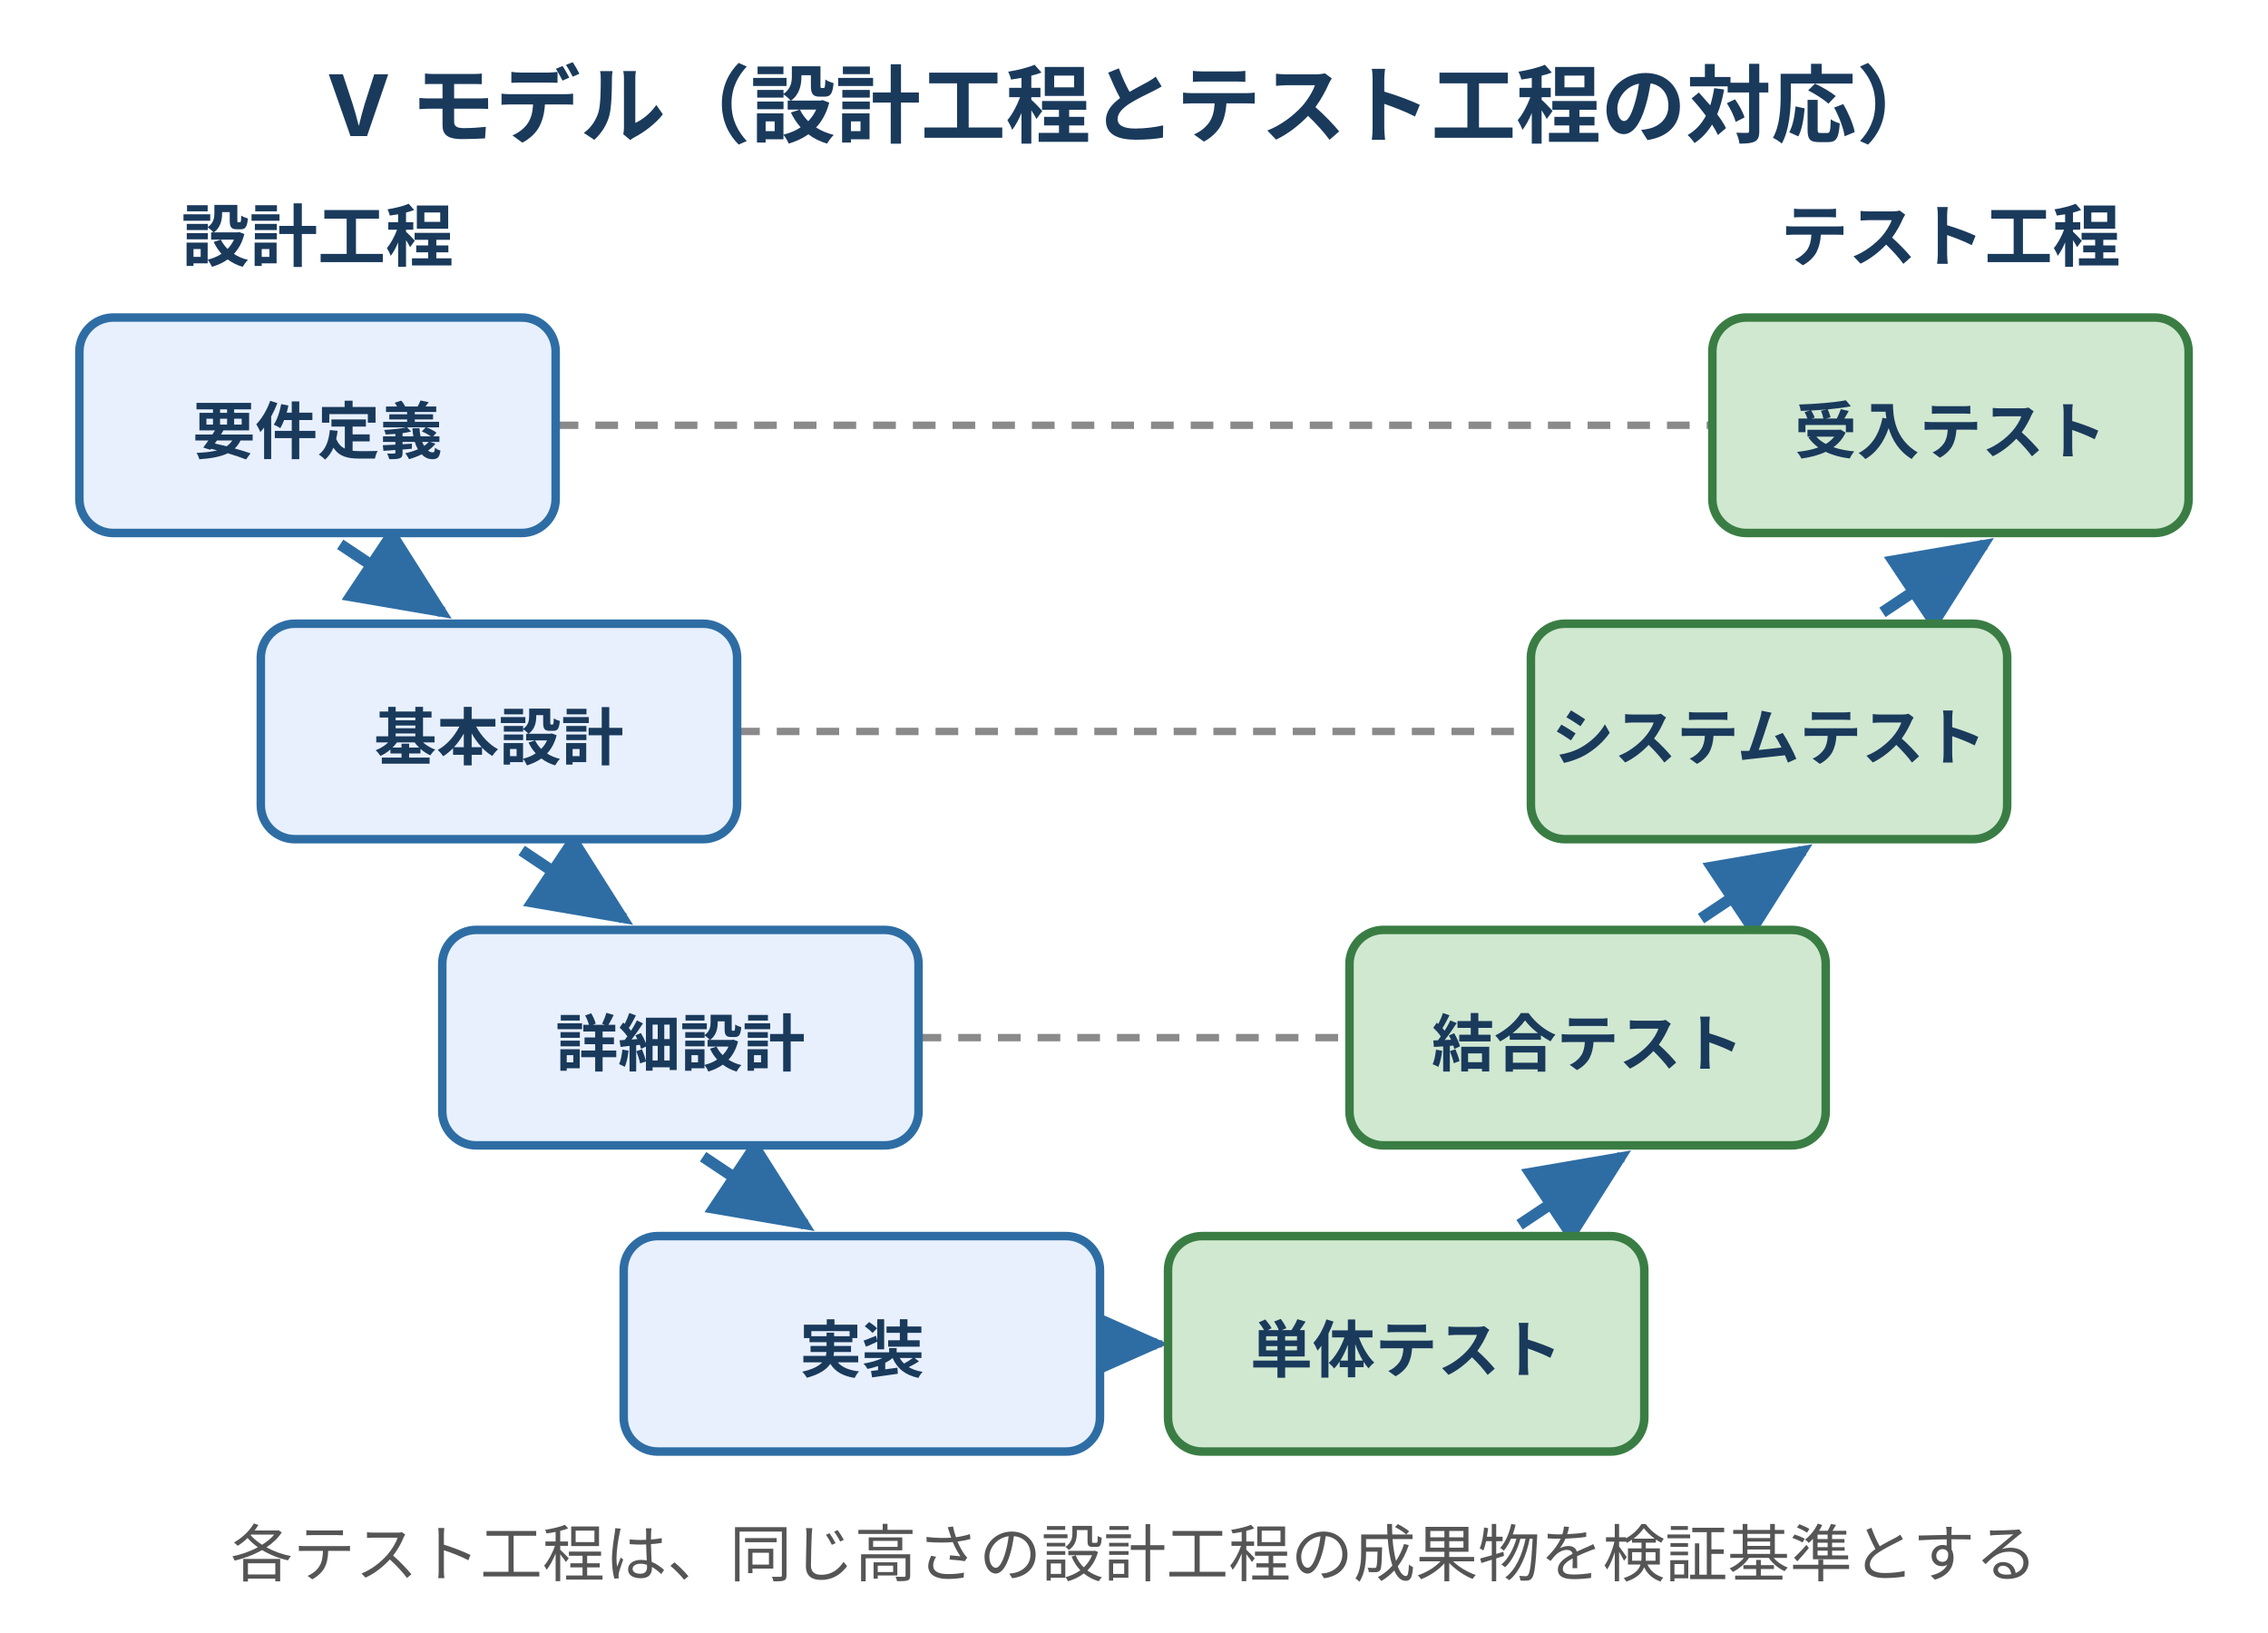
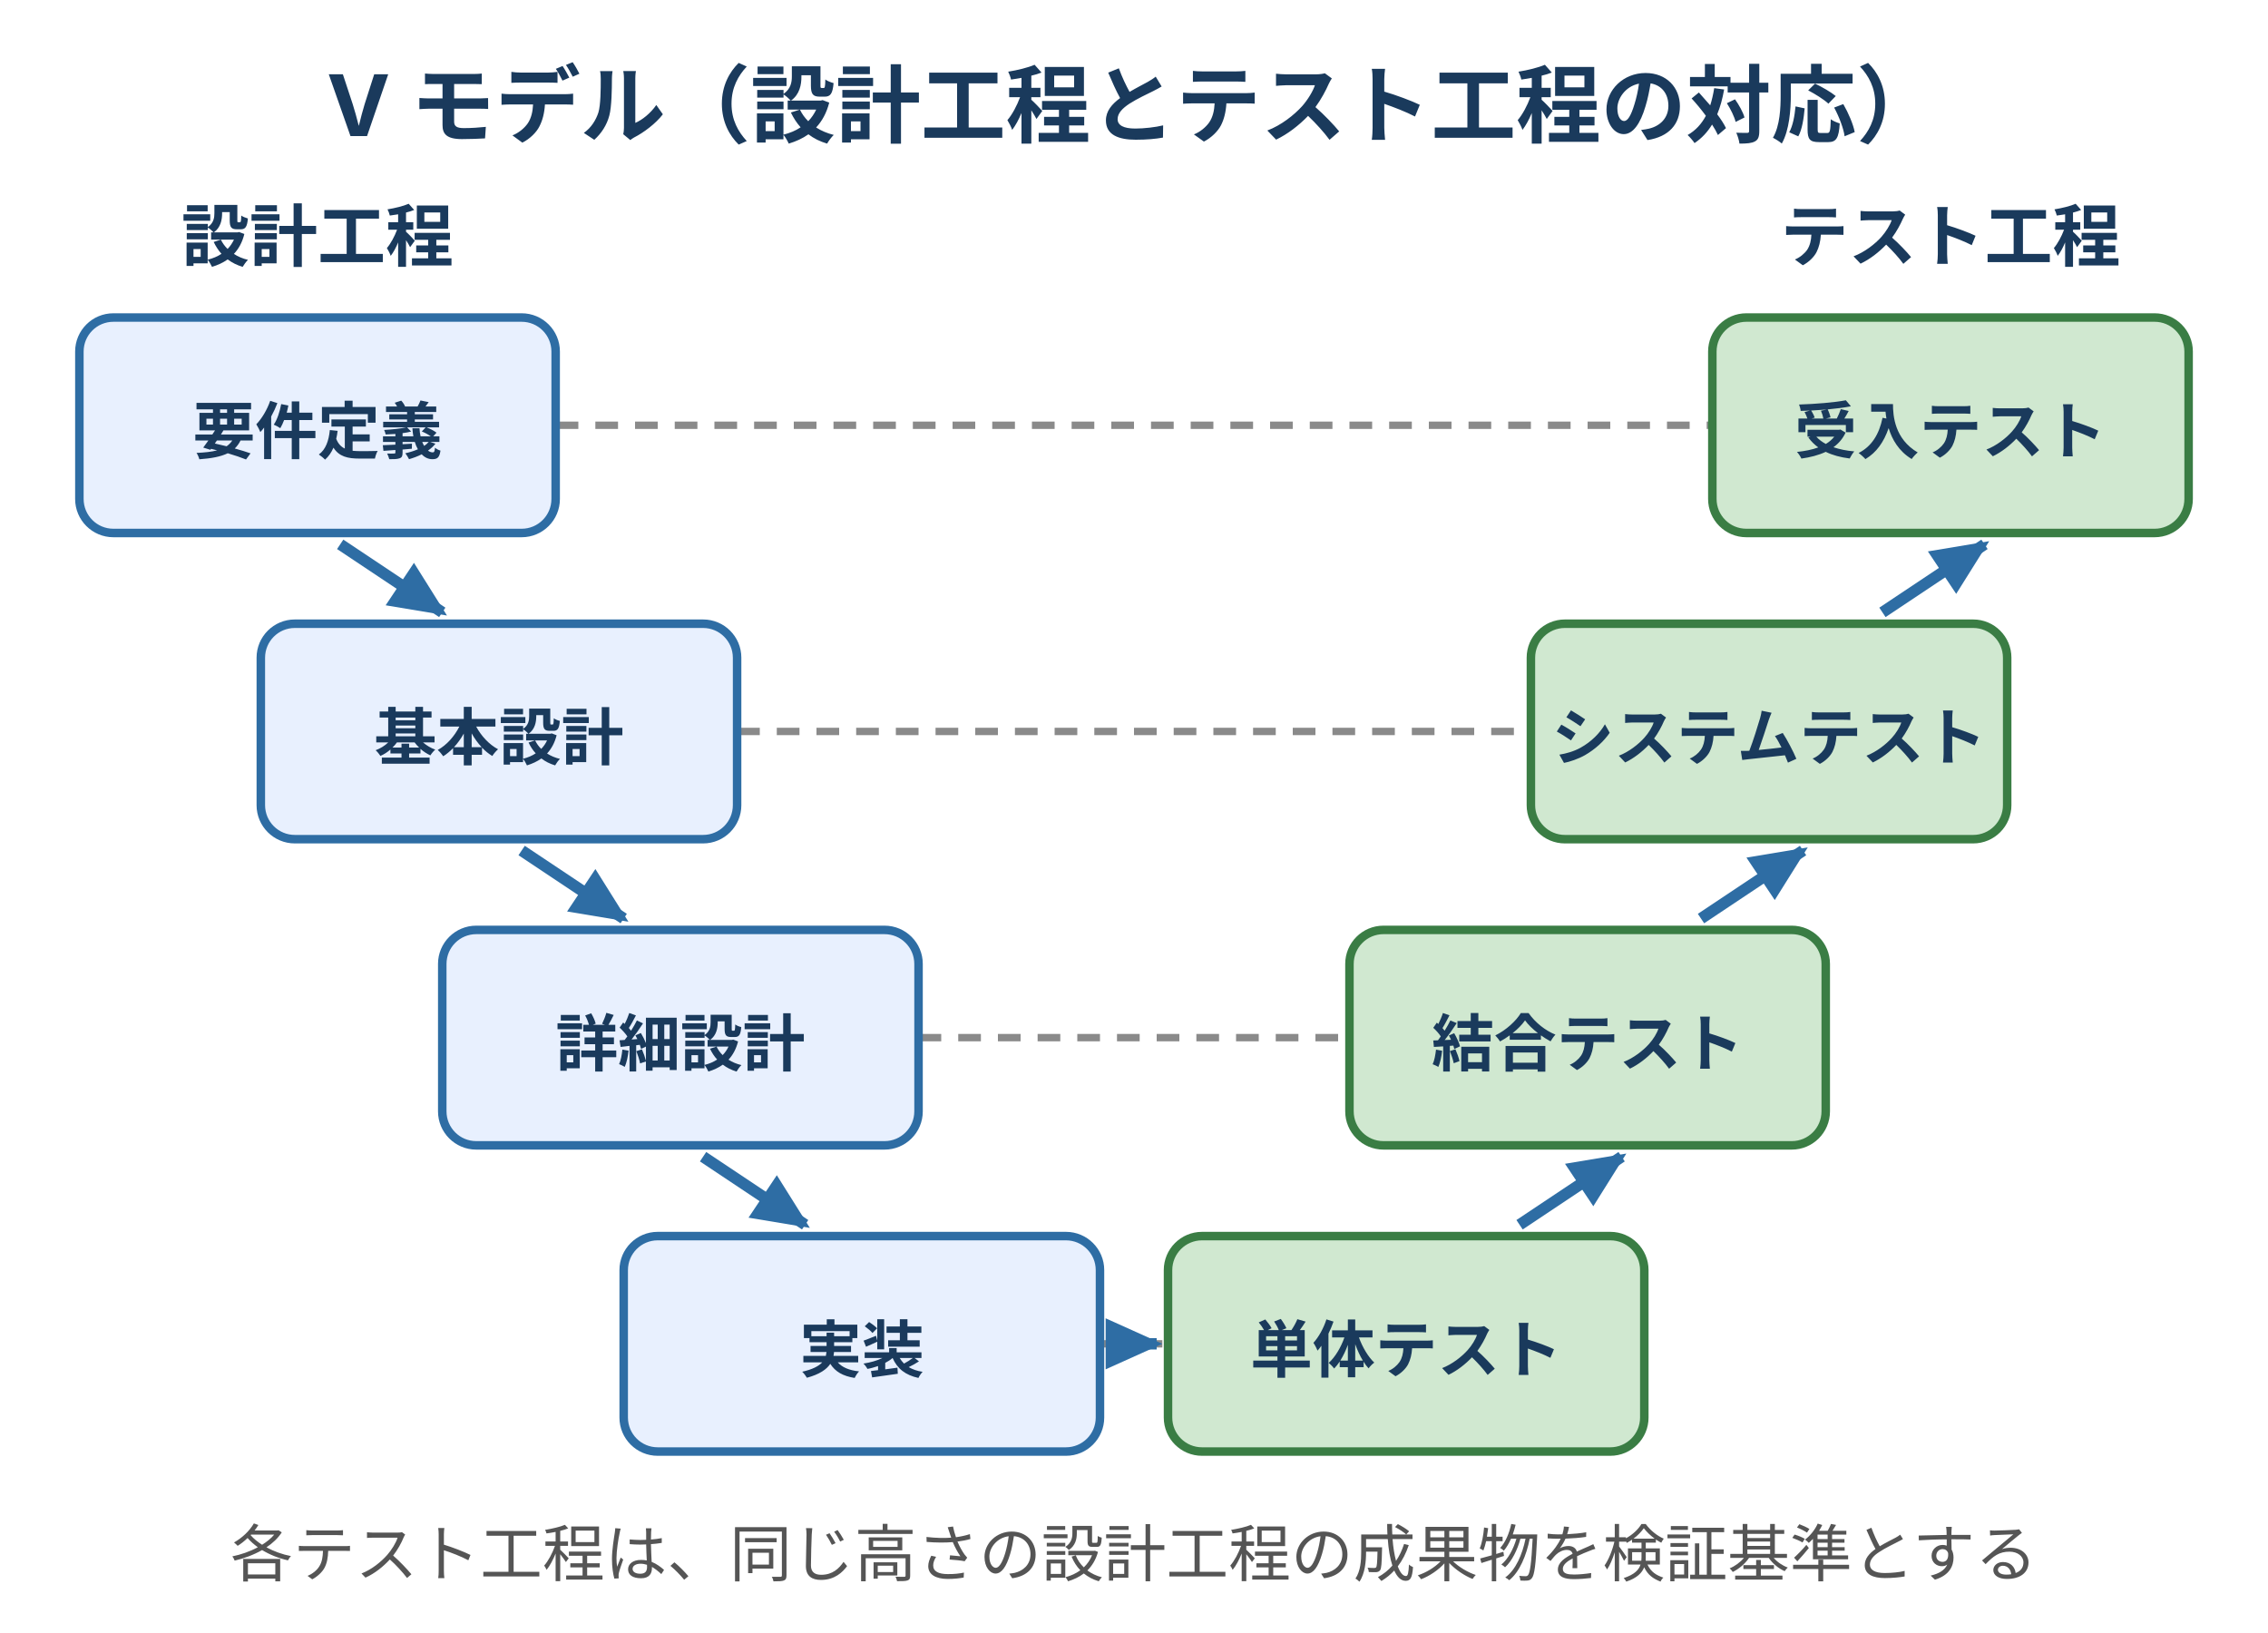
<svg xmlns="http://www.w3.org/2000/svg" width="400" height="288" viewBox="0 0 400 288" style="max-width:400px;width:100%" role="img" aria-label="V モデル。左側の設計工程（要件定義・基本設計・詳細設計・実装）を上から下へ進め、右側のテスト工程（単体・結合・システム・受入）を下から上へ進める。同じ高さの設計工程とテスト工程が対応する。">
  <defs>
    <style>
      text { font-family: Inter, "Noto Sans JP", "Hiragino Kaku Gothic ProN", sans-serif; }
      .t-title { font-size: 15px; font-weight: bold; fill: #1a3a5c; }
      .t-sec   { font-size: 12px; font-weight: bold; fill: #1a3a5c; }
      .t-box   { font-size: 11px; font-weight: bold; fill: #1a3a5c; }
      .t-cap   { font-size: 11px; fill: #555; }
      .box-des { fill: #e8f0fe; stroke: #2e6da4; stroke-width: 1.5; }
      .box-tst { fill: #d0e8d0; stroke: #3a7d44; stroke-width: 1.5; }
      .corr    { stroke: #8a8a8a; stroke-width: 1.3; stroke-dasharray: 4 3; }
    </style>
-     <marker id="wf-arrow" markerWidth="9" markerHeight="8" refX="8" refY="4" orient="auto">
-       <polygon points="0,0 9,4 0,8" fill="#2e6da4" />
+     <marker id="wf-arrow" markerUnits="userSpaceOnUse" markerWidth="10" markerHeight="9" refX="9" refY="4.5" orient="auto">
+       <polygon points="0,0 10,4.5 0,9" fill="#2e6da4" />
    </marker>
  </defs>
  <text class="t-title" x="200" y="24" text-anchor="middle">V モデル（設計工程とテスト工程の対応）</text>
  <text class="t-sec" x="56" y="46" text-anchor="middle">設計工程</text>
  <text class="t-sec" x="344" y="46" text-anchor="middle">テスト工程</text>
  <line class="corr" x1="98" y1="75" x2="302" y2="75" />
  <line class="corr" x1="130" y1="129" x2="270" y2="129" />
  <line class="corr" x1="162" y1="183" x2="238" y2="183" />
  <line class="corr" x1="194" y1="237" x2="206" y2="237" />
  <line x1="60" y1="96" x2="78" y2="108" stroke="#2e6da4" stroke-width="2" marker-end="url(#wf-arrow)" />
  <line x1="92" y1="150" x2="110" y2="162" stroke="#2e6da4" stroke-width="2" marker-end="url(#wf-arrow)" />
  <line x1="124" y1="204" x2="142" y2="216" stroke="#2e6da4" stroke-width="2" marker-end="url(#wf-arrow)" />
  <line x1="196" y1="237" x2="204" y2="237" stroke="#2e6da4" stroke-width="2" marker-end="url(#wf-arrow)" />
  <line x1="268" y1="216" x2="286" y2="204" stroke="#2e6da4" stroke-width="2" marker-end="url(#wf-arrow)" />
  <line x1="300" y1="162" x2="318" y2="150" stroke="#2e6da4" stroke-width="2" marker-end="url(#wf-arrow)" />
  <line x1="332" y1="108" x2="350" y2="96" stroke="#2e6da4" stroke-width="2" marker-end="url(#wf-arrow)" />
  <rect class="box-des" x="14" y="56" width="84" height="38" rx="6" />
  <text class="t-box" x="56" y="80" text-anchor="middle">要件定義</text>
  <rect class="box-des" x="46" y="110" width="84" height="38" rx="6" />
  <text class="t-box" x="88" y="134" text-anchor="middle">基本設計</text>
  <rect class="box-des" x="78" y="164" width="84" height="38" rx="6" />
  <text class="t-box" x="120" y="188" text-anchor="middle">詳細設計</text>
  <rect class="box-des" x="110" y="218" width="84" height="38" rx="6" />
  <text class="t-box" x="152" y="242" text-anchor="middle">実装</text>
  <rect class="box-tst" x="206" y="218" width="84" height="38" rx="6" />
  <text class="t-box" x="248" y="242" text-anchor="middle">単体テスト</text>
  <rect class="box-tst" x="238" y="164" width="84" height="38" rx="6" />
  <text class="t-box" x="280" y="188" text-anchor="middle">結合テスト</text>
  <rect class="box-tst" x="270" y="110" width="84" height="38" rx="6" />
  <text class="t-box" x="312" y="134" text-anchor="middle">システムテスト</text>
  <rect class="box-tst" x="302" y="56" width="84" height="38" rx="6" />
  <text class="t-box" x="344" y="80" text-anchor="middle">受入テスト</text>
  <text class="t-cap" x="200" y="278" text-anchor="middle">各テスト工程は、同じ高さの設計工程の成果物を検証基準とする</text>
</svg>
